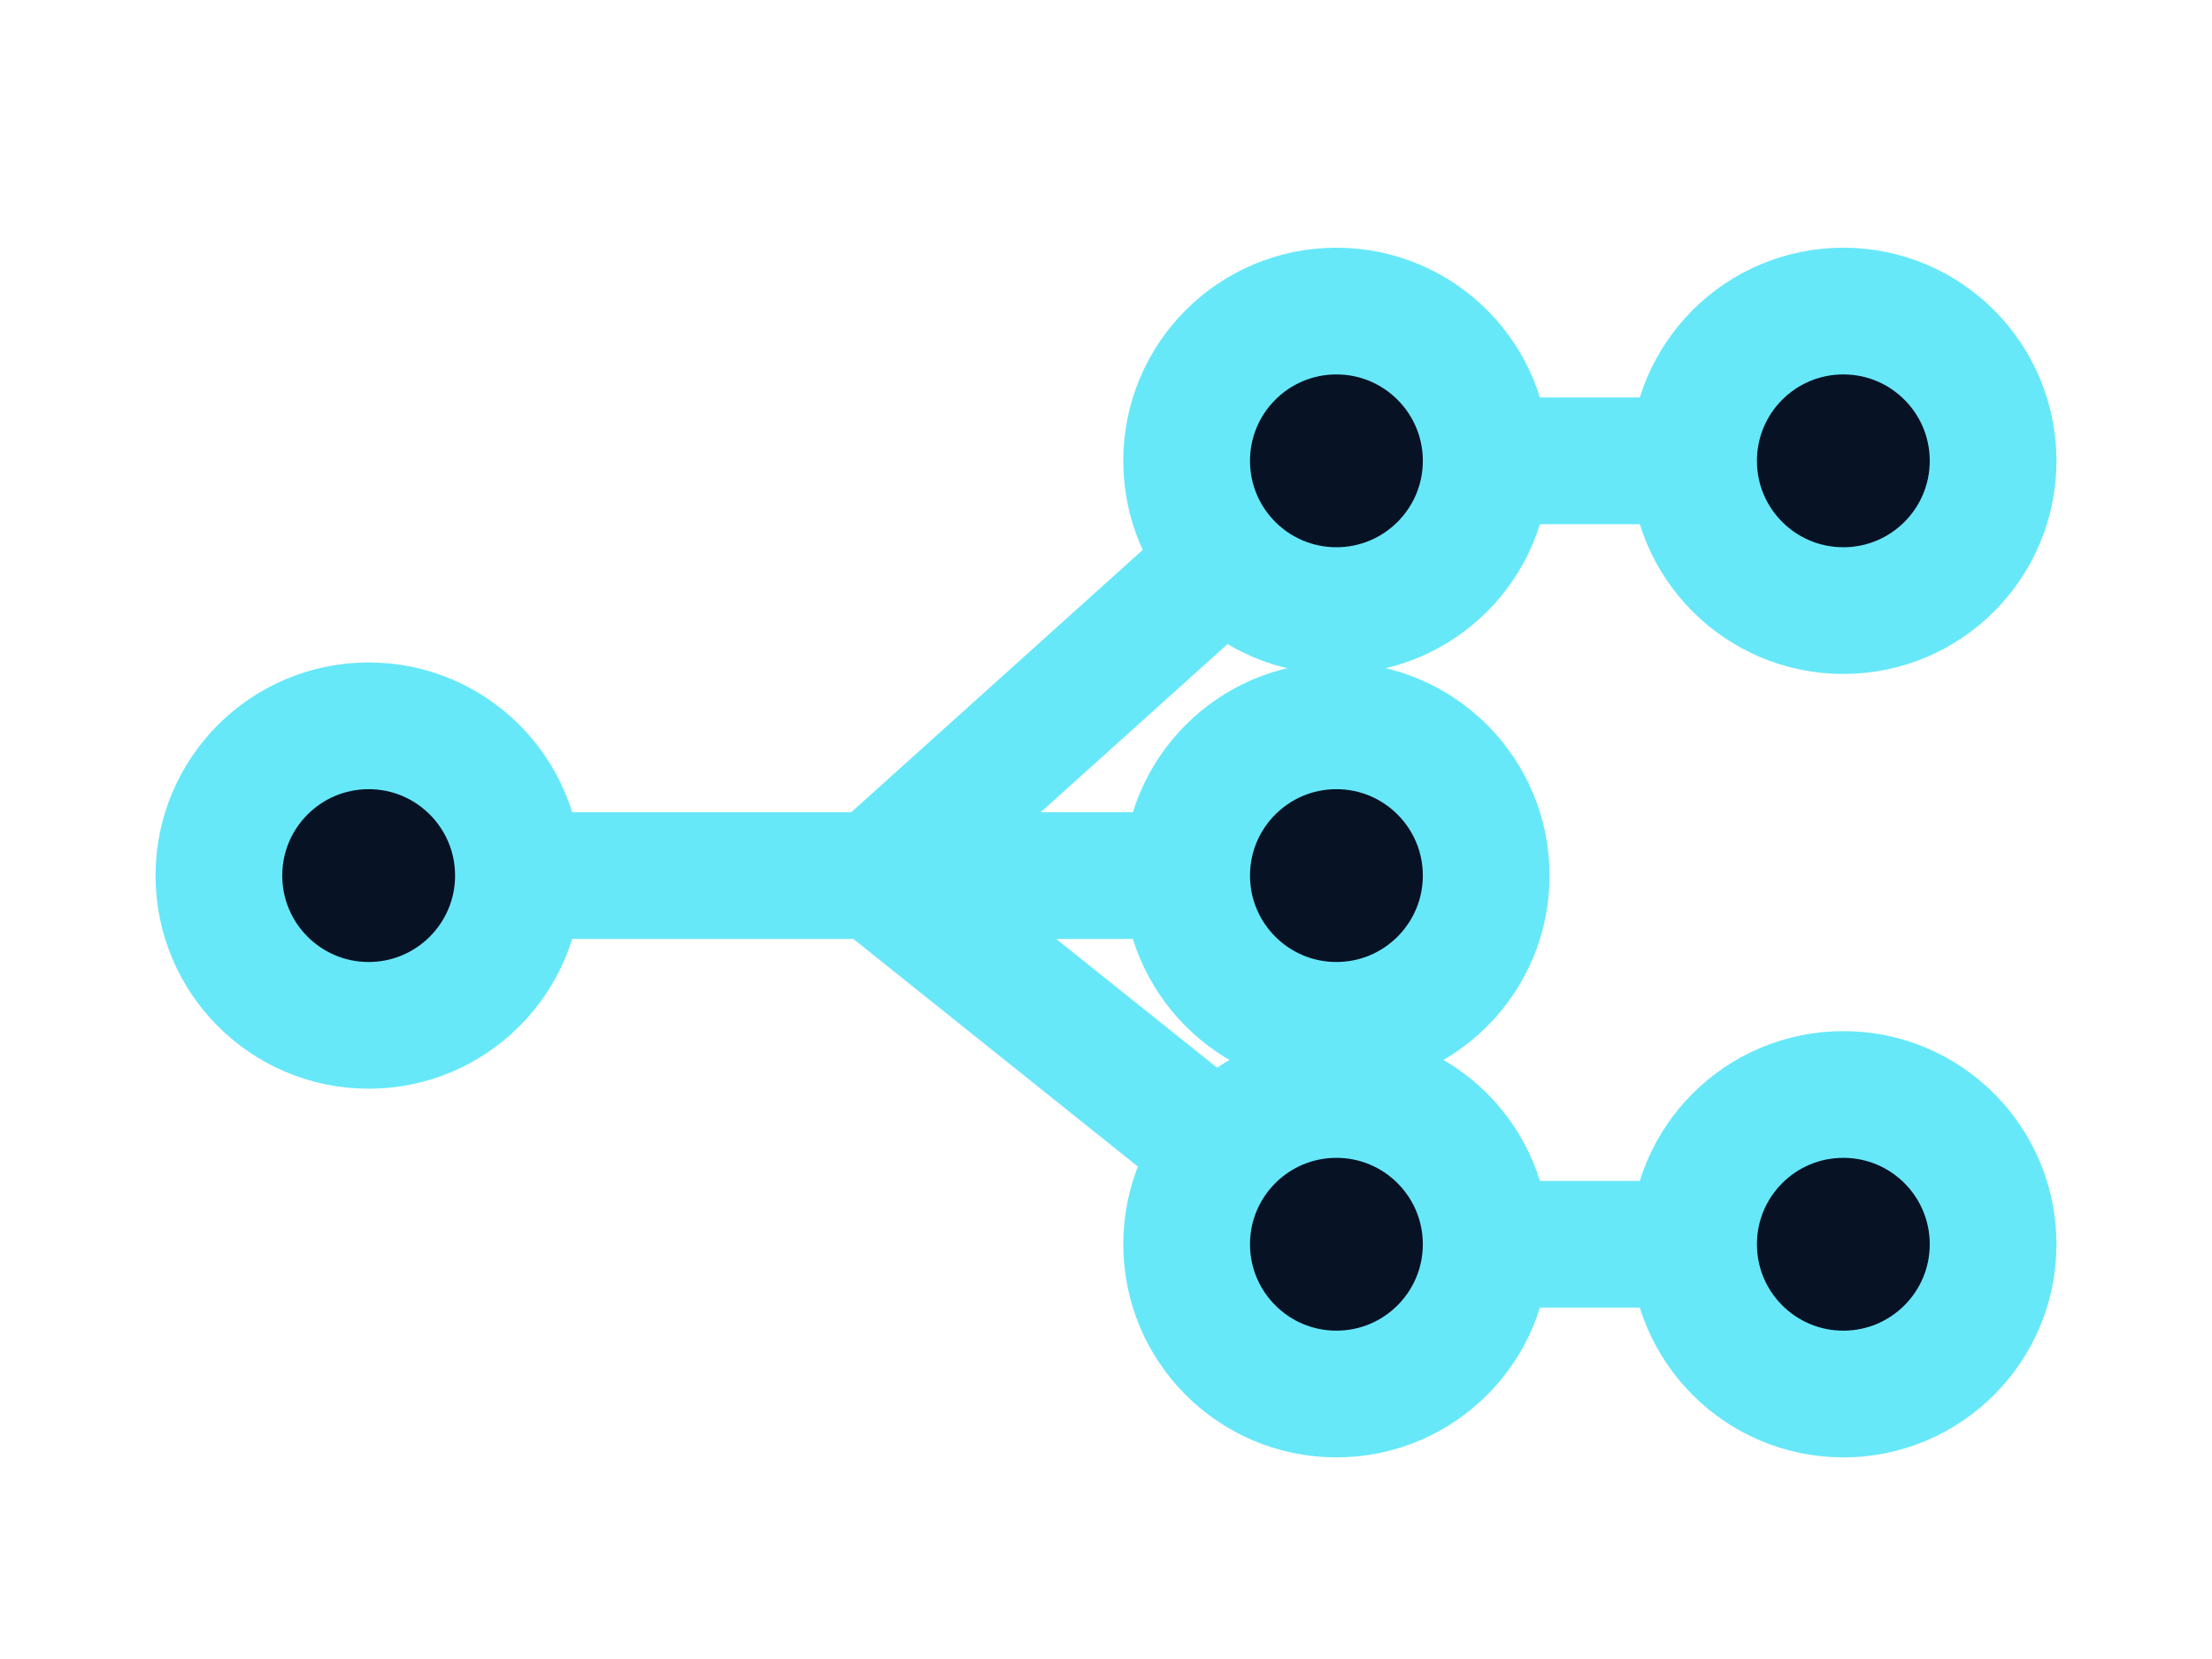
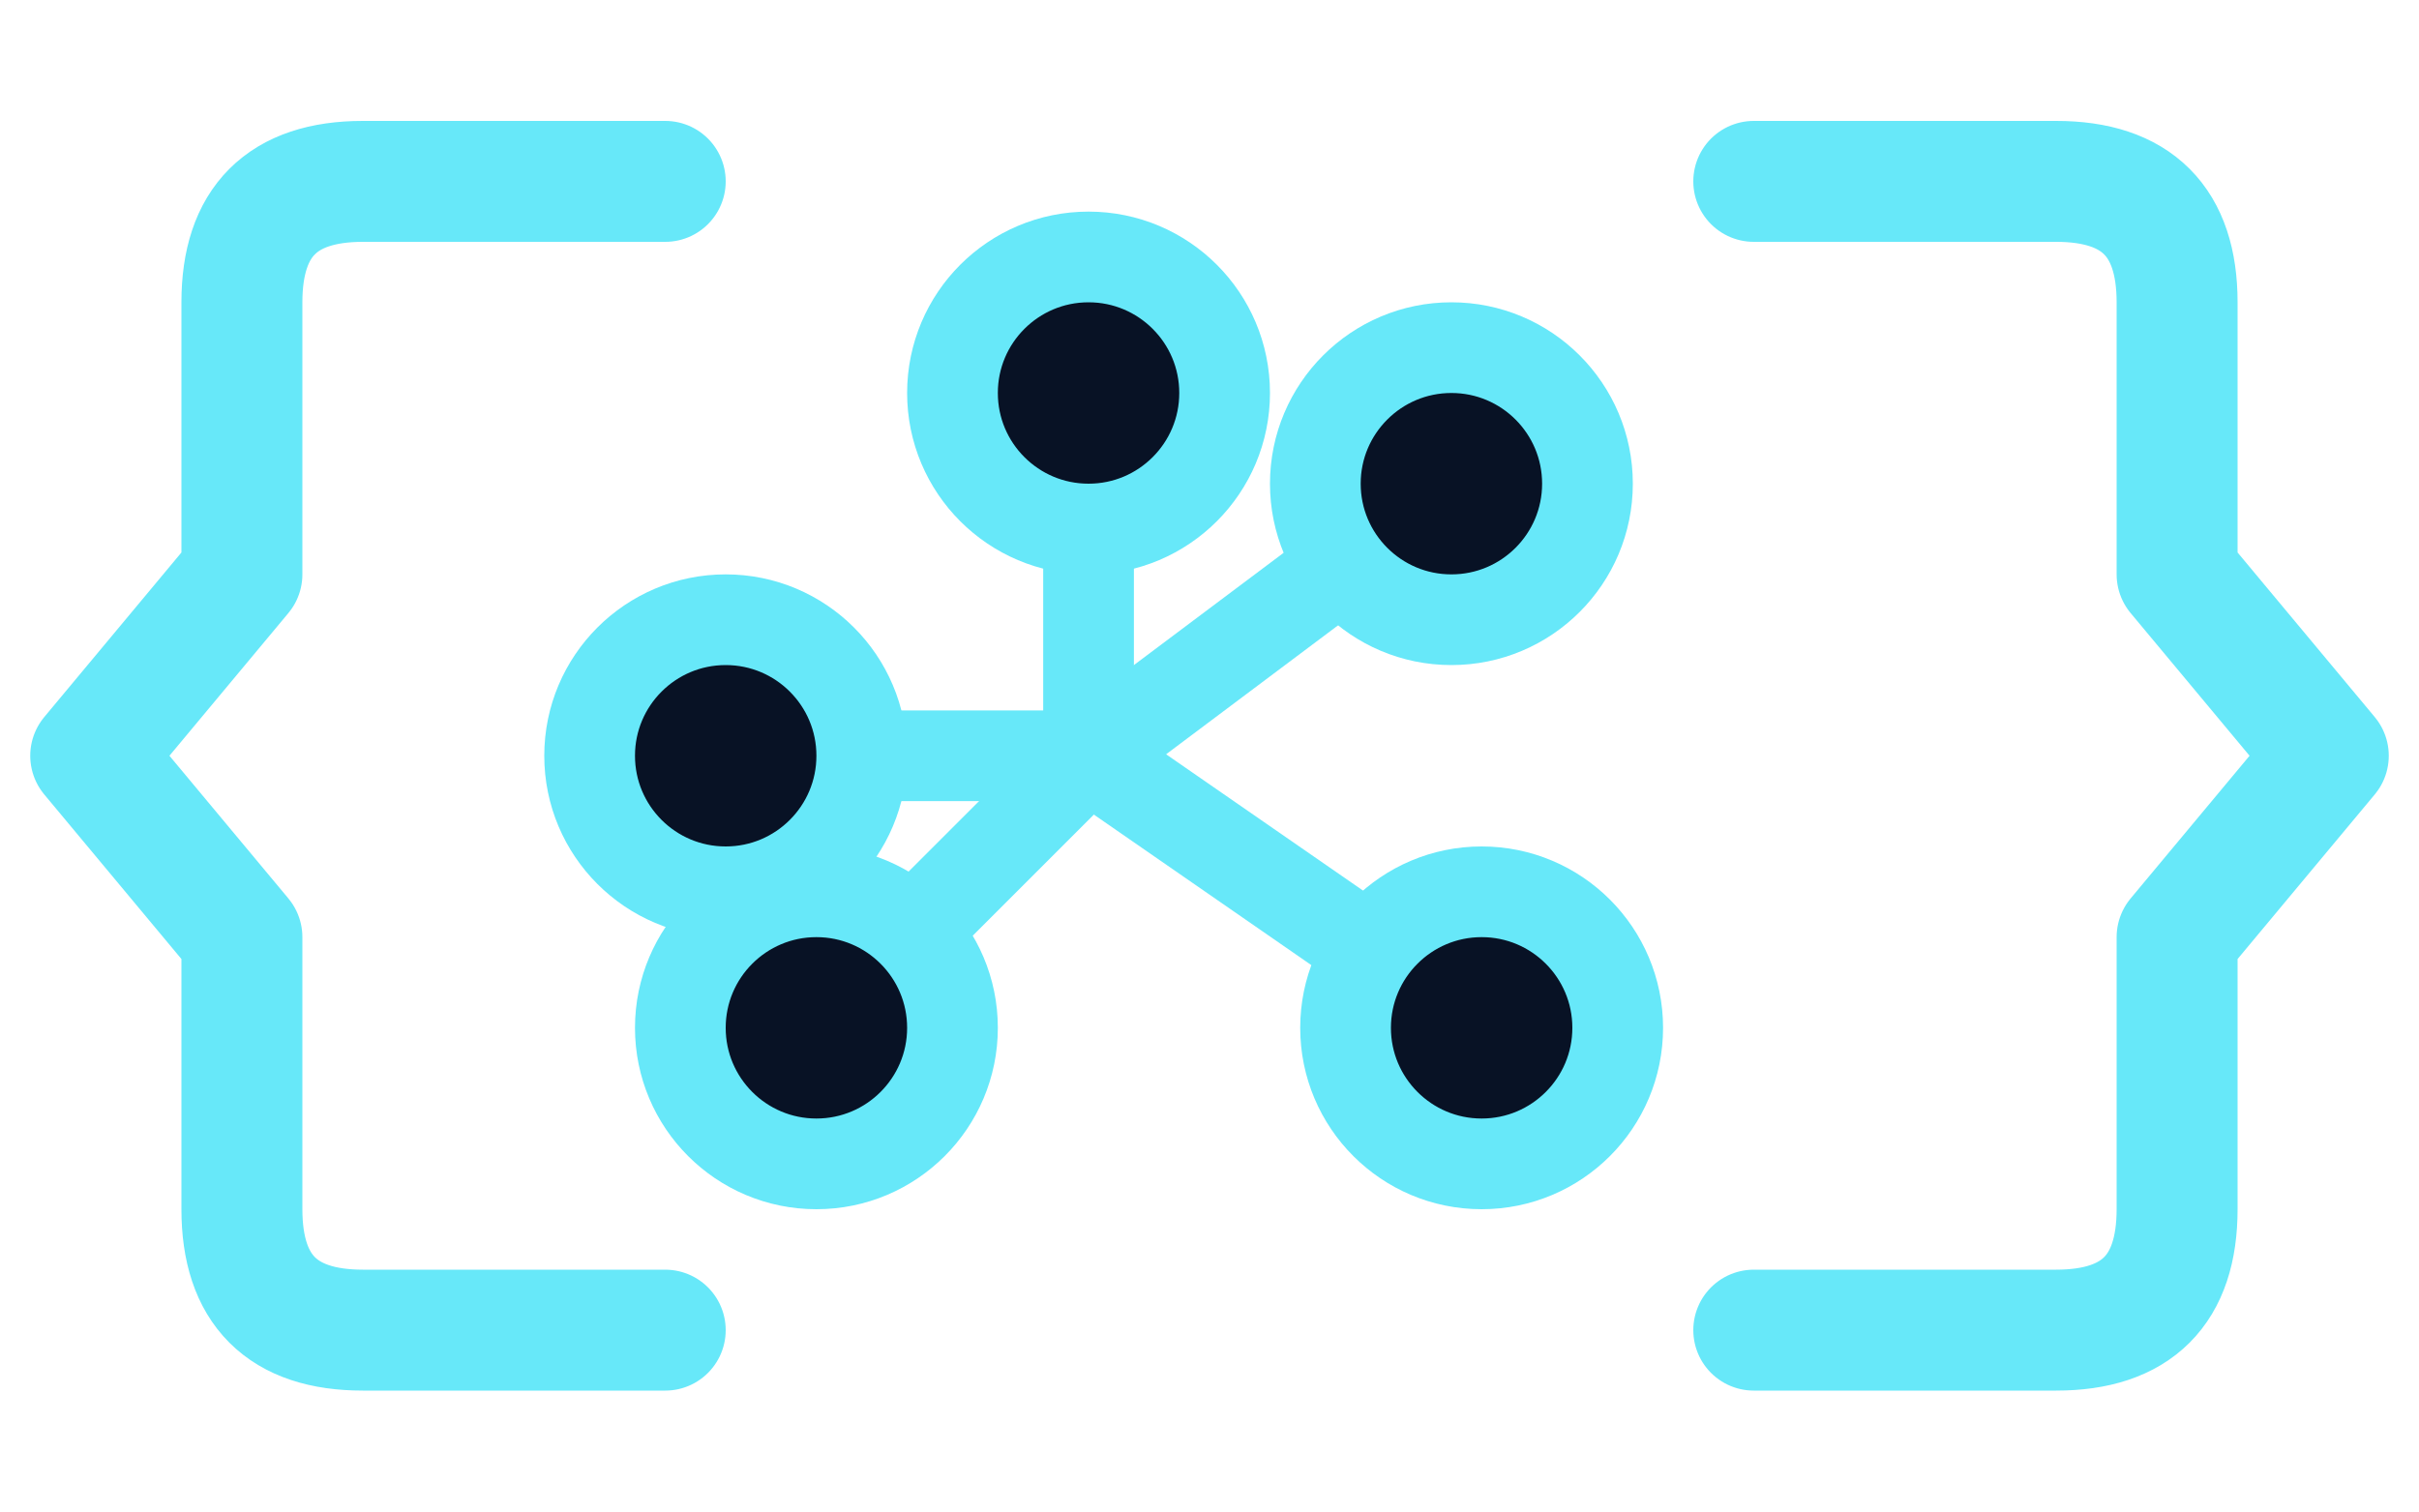
- <svg xmlns="http://www.w3.org/2000/svg" viewBox="0 0 96 72" role="img" aria-label="TechNerd network node mark">
-   <g fill="none" stroke="#67e8f9" stroke-width="5.5" stroke-linecap="round" stroke-linejoin="round">
-     <path d="M16 38 H38 L58 20 H80" />
-     <path d="M38 38 L58 54 H80" />
-     <path d="M38 38 L58 38" />
+ <svg xmlns="http://www.w3.org/2000/svg" viewBox="0 0 160 100" role="img" aria-label="TechNerd bracketed network node mark">
+   <g fill="none" stroke="#67e8f9" stroke-width="8" stroke-linecap="round" stroke-linejoin="round">
+     <path d="M44 12 H24 Q16 12 16 20 V38 L6 50 L16 62 V80 Q16 88 24 88 H44" />
+     <path d="M116 12 H136 Q144 12 144 20 V38 L154 50 L144 62 V80 Q144 88 136 88 H116" />
  </g>
-   <g fill="#081225" stroke="#67e8f9" stroke-width="5.5">
-     <circle cx="16" cy="38" r="6.5" />
-     <circle cx="58" cy="20" r="6.5" />
-     <circle cx="80" cy="20" r="6.5" />
-     <circle cx="58" cy="38" r="6.5" />
-     <circle cx="58" cy="54" r="6.5" />
-     <circle cx="80" cy="54" r="6.5" />
+   <g fill="none" stroke="#67e8f9" stroke-width="6" stroke-linecap="round" stroke-linejoin="round">
+     <path d="M48 50 H72 V26" />
+     <path d="M72 50 L54 68" />
+     <path d="M72 50 L96 32" />
+     <path d="M72 50 L98 68" />
+   </g>
+   <g fill="#081225" stroke="#67e8f9" stroke-width="6">
+     <circle cx="48" cy="50" r="9" />
+     <circle cx="72" cy="26" r="9" />
+     <circle cx="54" cy="68" r="9" />
+     <circle cx="96" cy="32" r="9" />
+     <circle cx="98" cy="68" r="9" />
  </g>
</svg>
